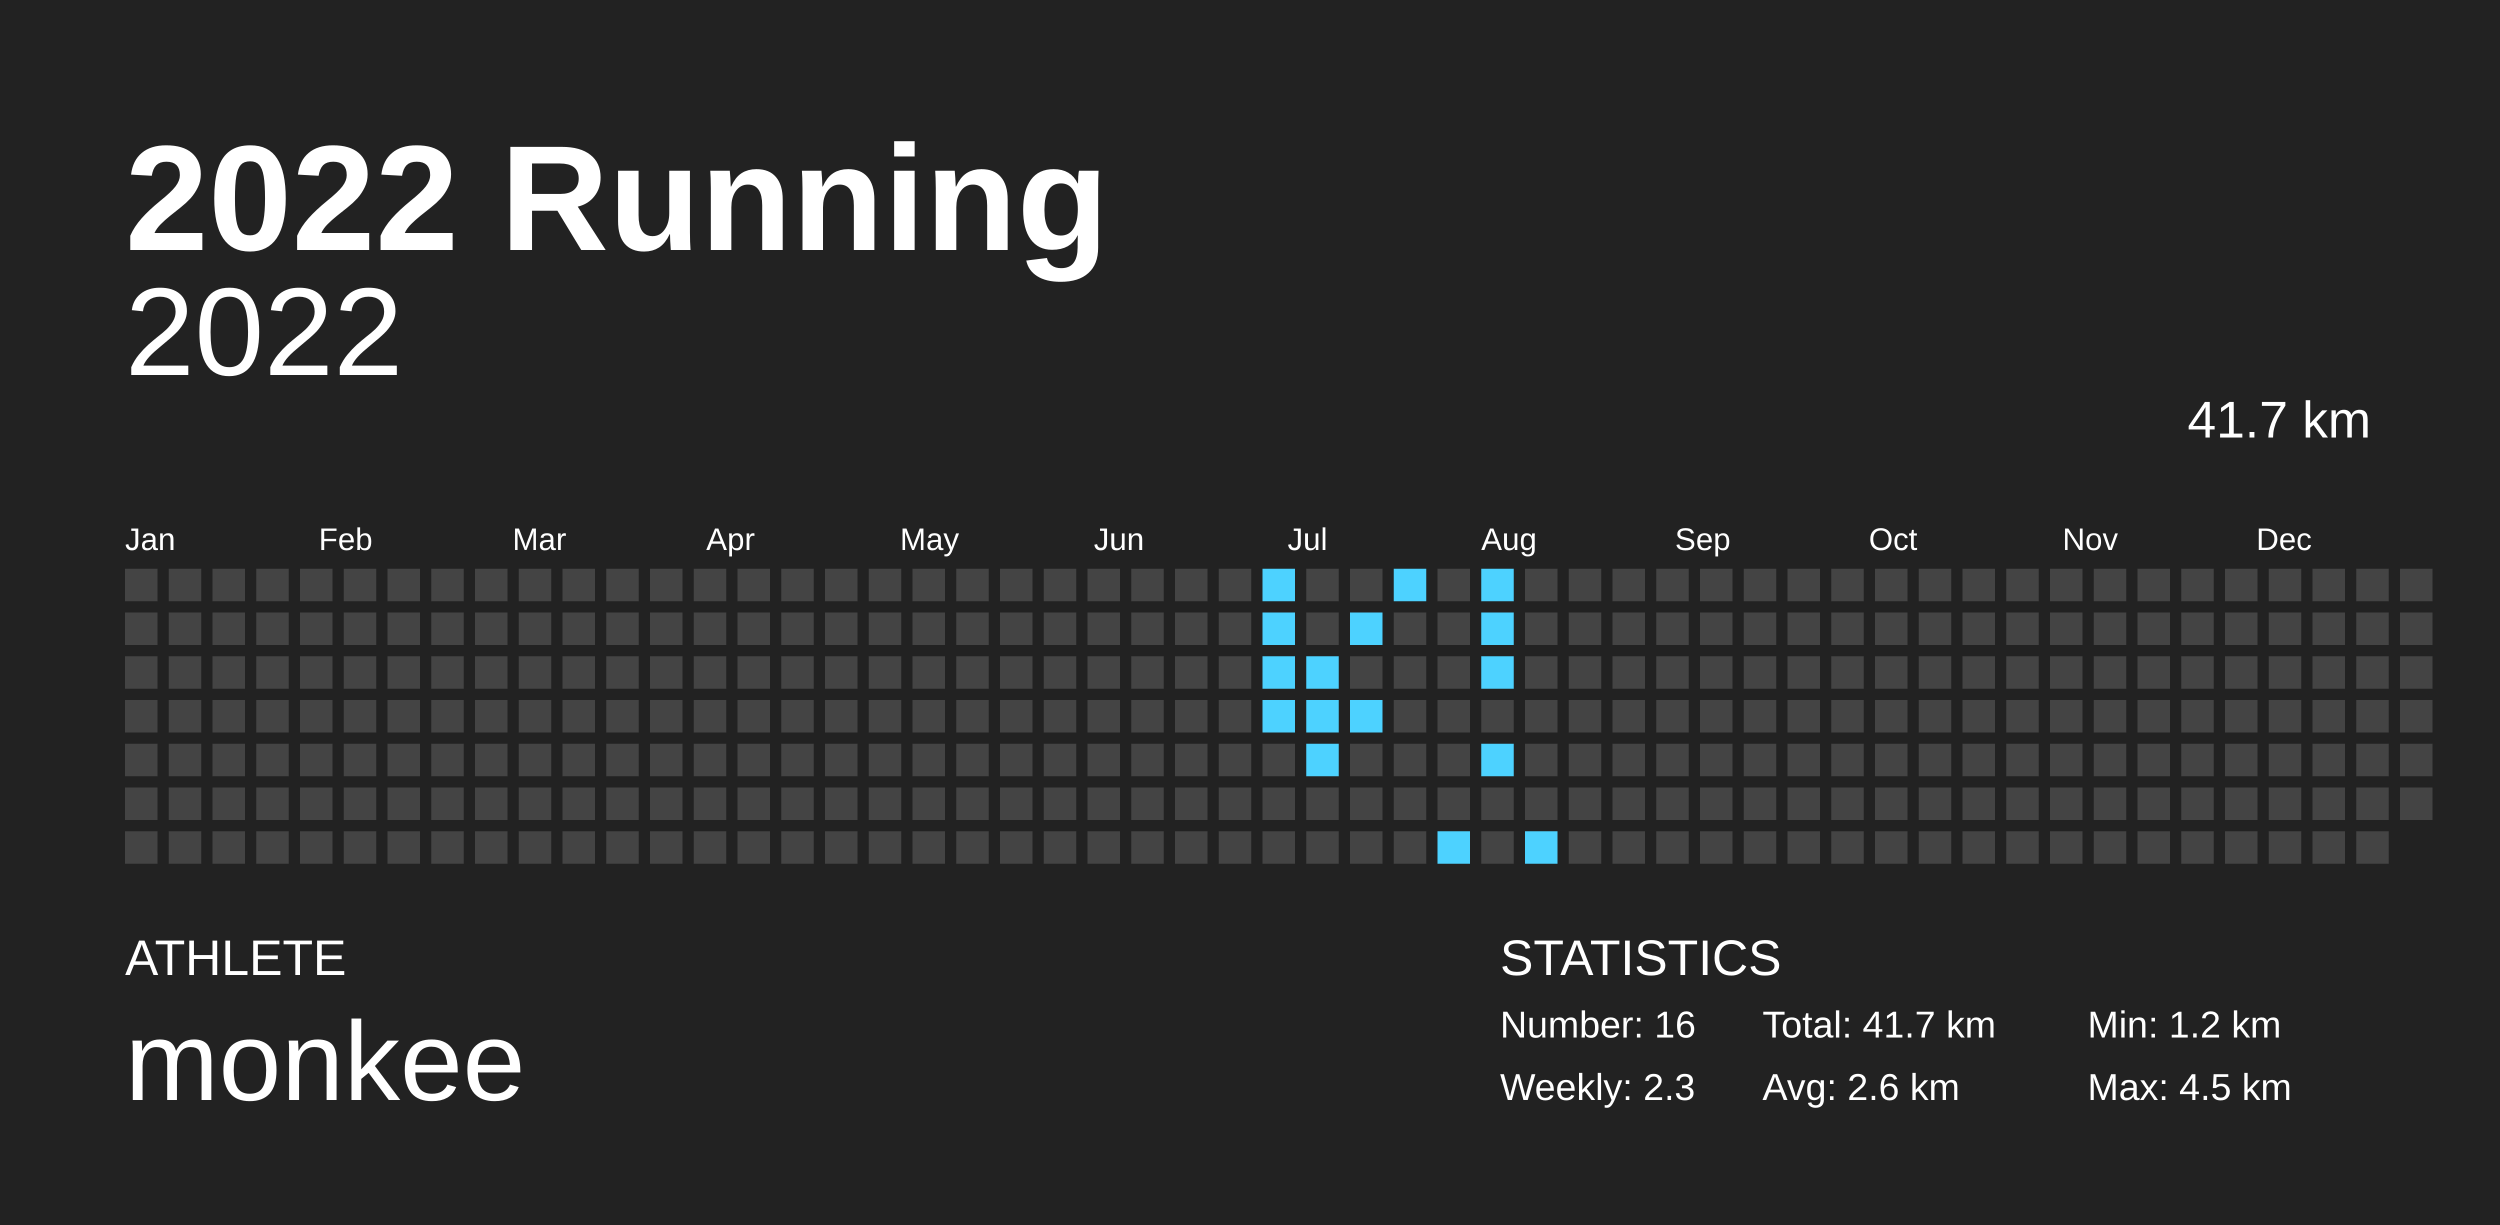
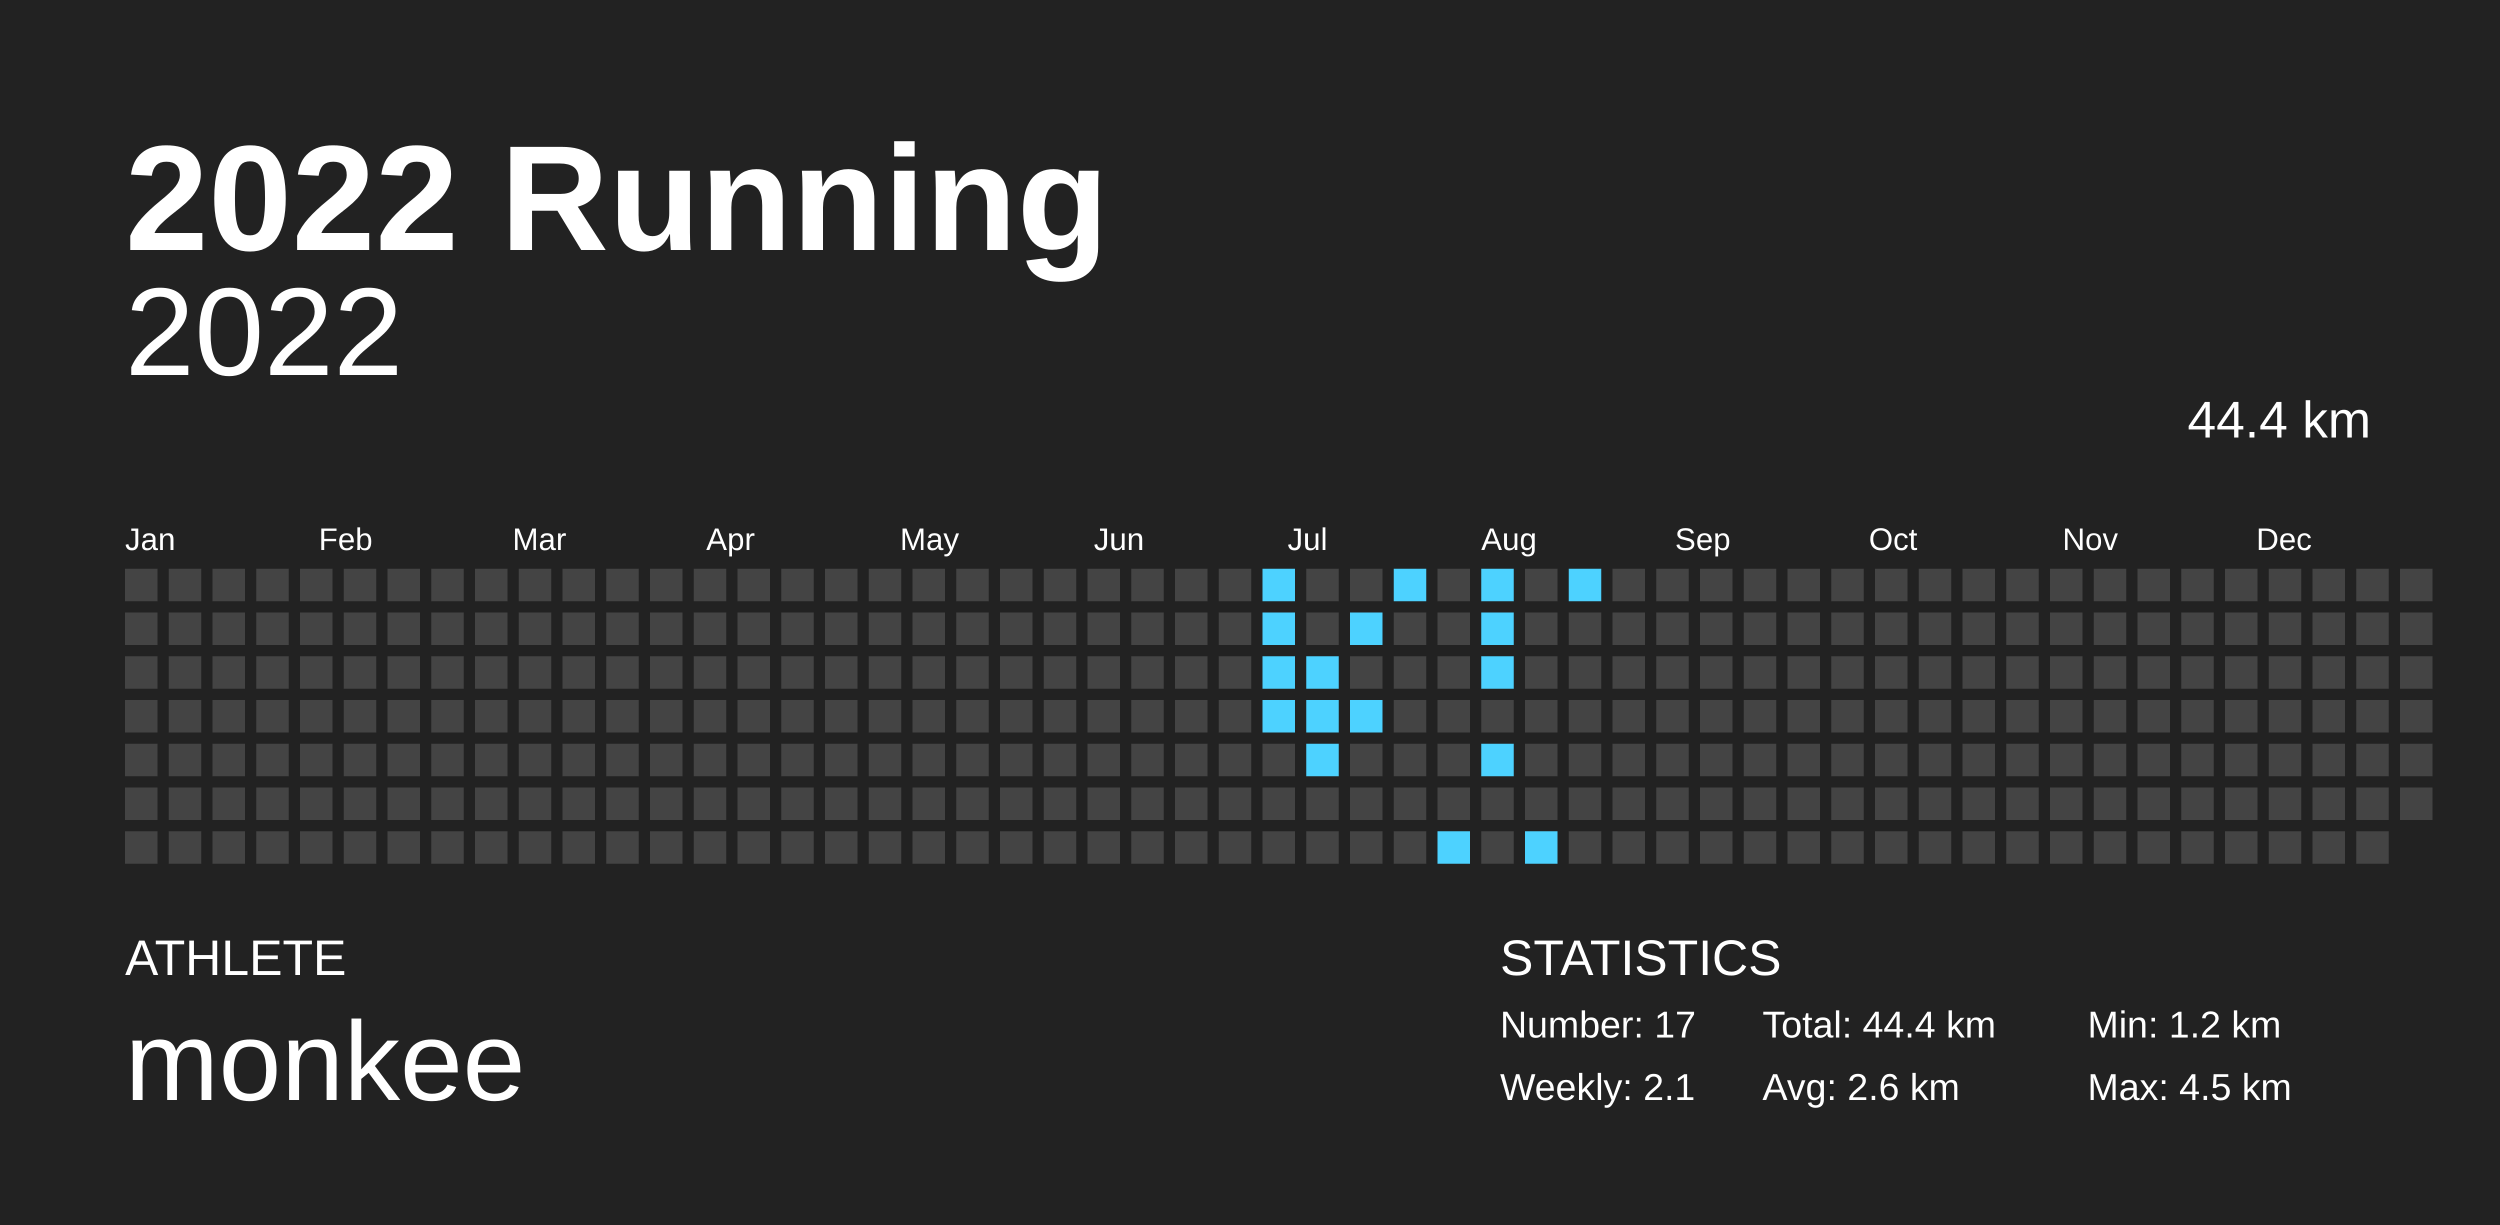
<svg xmlns="http://www.w3.org/2000/svg" baseProfile="full" height="98mm" version="1.1" viewBox="0,0,200,98" width="200mm">
  <defs />
  <rect fill="#222222" height="98" width="200" x="0" y="0" />
  <text fill="#FFFFFF" style="font-size:12px; font-family:Arial; font-weight:bold;" x="10" y="20">2022 Running</text>
  <text fill="#FFFFFF" style="font-size:4px; font-family:Arial" x="10" y="78">ATHLETE</text>
  <text fill="#FFFFFF" style="font-size:9px; font-family:Arial" x="10" y="88">monkee</text>
  <text fill="#FFFFFF" style="font-size:4px; font-family:Arial" x="120" y="78">STATISTICS</text>
-   <text fill="#FFFFFF" style="font-size:3px; font-family:Arial" x="120" y="83">Number: 16</text>
-   <text fill="#FFFFFF" style="font-size:3px; font-family:Arial" x="120" y="88">Weekly: 2.3</text>
-   <text fill="#FFFFFF" style="font-size:3px; font-family:Arial" x="141" y="83">Total: 41.7 km</text>
+   <text fill="#FFFFFF" style="font-size:3px; font-family:Arial" x="120" y="83">Number: 17</text>
+   <text fill="#FFFFFF" style="font-size:3px; font-family:Arial" x="120" y="88">Weekly: 2.1</text>
+   <text fill="#FFFFFF" style="font-size:3px; font-family:Arial" x="141" y="83">Total: 44.4 km</text>
  <text fill="#FFFFFF" style="font-size:3px; font-family:Arial" x="141" y="88">Avg: 2.6 km</text>
  <text fill="#FFFFFF" style="font-size:3px; font-family:Arial" x="167" y="83">Min: 1.2 km</text>
  <text fill="#FFFFFF" style="font-size:3px; font-family:Arial" x="167" y="88">Max: 4.5 km</text>
  <text alignment-baseline="hanging" fill="#FFFFFF" style="font-size:10.0px; font-family:Arial;" x="10" y="30">2022</text>
-   <text alignment-baseline="hanging" fill="#FFFFFF" style="font-size:4.125px; font-family:Arial;" x="175" y="35">41.7 km</text>
+   <text alignment-baseline="hanging" fill="#FFFFFF" style="font-size:4.125px; font-family:Arial;" x="175" y="35">44.4 km</text>
  <text fill="#FFFFFF" style="font-size:2.5px; font-family:Arial" x="10.0" y="44">Jan</text>
  <text fill="#FFFFFF" style="font-size:2.5px; font-family:Arial" x="25.5" y="44">Feb</text>
  <text fill="#FFFFFF" style="font-size:2.5px; font-family:Arial" x="41.0" y="44">Mar</text>
  <text fill="#FFFFFF" style="font-size:2.5px; font-family:Arial" x="56.5" y="44">Apr</text>
  <text fill="#FFFFFF" style="font-size:2.5px; font-family:Arial" x="72.0" y="44">May</text>
  <text fill="#FFFFFF" style="font-size:2.5px; font-family:Arial" x="87.5" y="44">Jun</text>
  <text fill="#FFFFFF" style="font-size:2.5px; font-family:Arial" x="103.0" y="44">Jul</text>
  <text fill="#FFFFFF" style="font-size:2.5px; font-family:Arial" x="118.5" y="44">Aug</text>
  <text fill="#FFFFFF" style="font-size:2.5px; font-family:Arial" x="134.0" y="44">Sep</text>
  <text fill="#FFFFFF" style="font-size:2.5px; font-family:Arial" x="149.5" y="44">Oct</text>
  <text fill="#FFFFFF" style="font-size:2.5px; font-family:Arial" x="165.0" y="44">Nov</text>
  <text fill="#FFFFFF" style="font-size:2.5px; font-family:Arial" x="180.5" y="44">Dec</text>
  <rect fill="#444444" height="2.6" width="2.6" x="10.0" y="45.5" />
  <rect fill="#444444" height="2.6" width="2.6" x="10.0" y="49.0" />
  <rect fill="#444444" height="2.6" width="2.6" x="10.0" y="52.5" />
  <rect fill="#444444" height="2.6" width="2.6" x="10.0" y="56.0" />
  <rect fill="#444444" height="2.6" width="2.6" x="10.0" y="59.5" />
  <rect fill="#444444" height="2.6" width="2.6" x="10.0" y="63.0" />
  <rect fill="#444444" height="2.6" width="2.6" x="10.0" y="66.5" />
  <rect fill="#444444" height="2.6" width="2.6" x="13.5" y="45.5" />
  <rect fill="#444444" height="2.6" width="2.6" x="13.5" y="49.0" />
  <rect fill="#444444" height="2.6" width="2.6" x="13.5" y="52.5" />
  <rect fill="#444444" height="2.6" width="2.6" x="13.5" y="56.0" />
  <rect fill="#444444" height="2.6" width="2.6" x="13.5" y="59.5" />
  <rect fill="#444444" height="2.6" width="2.6" x="13.5" y="63.0" />
  <rect fill="#444444" height="2.6" width="2.6" x="13.5" y="66.5" />
  <rect fill="#444444" height="2.6" width="2.6" x="17.0" y="45.5" />
  <rect fill="#444444" height="2.6" width="2.6" x="17.0" y="49.0" />
  <rect fill="#444444" height="2.6" width="2.6" x="17.0" y="52.5" />
  <rect fill="#444444" height="2.6" width="2.6" x="17.0" y="56.0" />
  <rect fill="#444444" height="2.6" width="2.6" x="17.0" y="59.5" />
  <rect fill="#444444" height="2.6" width="2.6" x="17.0" y="63.0" />
  <rect fill="#444444" height="2.6" width="2.6" x="17.0" y="66.5" />
  <rect fill="#444444" height="2.6" width="2.6" x="20.5" y="45.5" />
  <rect fill="#444444" height="2.6" width="2.6" x="20.5" y="49.0" />
  <rect fill="#444444" height="2.6" width="2.6" x="20.5" y="52.5" />
  <rect fill="#444444" height="2.6" width="2.6" x="20.5" y="56.0" />
  <rect fill="#444444" height="2.6" width="2.6" x="20.5" y="59.5" />
  <rect fill="#444444" height="2.6" width="2.6" x="20.5" y="63.0" />
  <rect fill="#444444" height="2.6" width="2.6" x="20.5" y="66.5" />
  <rect fill="#444444" height="2.6" width="2.6" x="24.0" y="45.5" />
  <rect fill="#444444" height="2.6" width="2.6" x="24.0" y="49.0" />
  <rect fill="#444444" height="2.6" width="2.6" x="24.0" y="52.5" />
  <rect fill="#444444" height="2.6" width="2.6" x="24.0" y="56.0" />
  <rect fill="#444444" height="2.6" width="2.6" x="24.0" y="59.5" />
  <rect fill="#444444" height="2.6" width="2.6" x="24.0" y="63.0" />
  <rect fill="#444444" height="2.6" width="2.6" x="24.0" y="66.5" />
  <rect fill="#444444" height="2.6" width="2.6" x="27.5" y="45.5" />
  <rect fill="#444444" height="2.6" width="2.6" x="27.5" y="49.0" />
  <rect fill="#444444" height="2.6" width="2.6" x="27.5" y="52.5" />
  <rect fill="#444444" height="2.6" width="2.6" x="27.5" y="56.0" />
  <rect fill="#444444" height="2.6" width="2.6" x="27.5" y="59.5" />
  <rect fill="#444444" height="2.6" width="2.6" x="27.5" y="63.0" />
  <rect fill="#444444" height="2.6" width="2.6" x="27.5" y="66.5" />
  <rect fill="#444444" height="2.6" width="2.6" x="31.0" y="45.5" />
  <rect fill="#444444" height="2.6" width="2.6" x="31.0" y="49.0" />
  <rect fill="#444444" height="2.6" width="2.6" x="31.0" y="52.5" />
  <rect fill="#444444" height="2.6" width="2.6" x="31.0" y="56.0" />
  <rect fill="#444444" height="2.6" width="2.6" x="31.0" y="59.5" />
  <rect fill="#444444" height="2.6" width="2.6" x="31.0" y="63.0" />
  <rect fill="#444444" height="2.6" width="2.6" x="31.0" y="66.5" />
  <rect fill="#444444" height="2.6" width="2.6" x="34.5" y="45.5" />
  <rect fill="#444444" height="2.6" width="2.6" x="34.5" y="49.0" />
  <rect fill="#444444" height="2.6" width="2.6" x="34.5" y="52.5" />
  <rect fill="#444444" height="2.6" width="2.6" x="34.5" y="56.0" />
  <rect fill="#444444" height="2.6" width="2.6" x="34.5" y="59.5" />
  <rect fill="#444444" height="2.6" width="2.6" x="34.5" y="63.0" />
  <rect fill="#444444" height="2.6" width="2.6" x="34.5" y="66.5" />
  <rect fill="#444444" height="2.6" width="2.6" x="38.0" y="45.5" />
  <rect fill="#444444" height="2.6" width="2.6" x="38.0" y="49.0" />
  <rect fill="#444444" height="2.6" width="2.6" x="38.0" y="52.5" />
  <rect fill="#444444" height="2.6" width="2.6" x="38.0" y="56.0" />
  <rect fill="#444444" height="2.6" width="2.6" x="38.0" y="59.5" />
  <rect fill="#444444" height="2.6" width="2.6" x="38.0" y="63.0" />
  <rect fill="#444444" height="2.6" width="2.6" x="38.0" y="66.5" />
  <rect fill="#444444" height="2.6" width="2.6" x="41.5" y="45.5" />
  <rect fill="#444444" height="2.6" width="2.6" x="41.5" y="49.0" />
  <rect fill="#444444" height="2.6" width="2.6" x="41.5" y="52.5" />
  <rect fill="#444444" height="2.6" width="2.6" x="41.5" y="56.0" />
  <rect fill="#444444" height="2.6" width="2.6" x="41.5" y="59.5" />
  <rect fill="#444444" height="2.6" width="2.6" x="41.5" y="63.0" />
  <rect fill="#444444" height="2.6" width="2.6" x="41.5" y="66.5" />
  <rect fill="#444444" height="2.6" width="2.6" x="45.0" y="45.5" />
  <rect fill="#444444" height="2.6" width="2.6" x="45.0" y="49.0" />
  <rect fill="#444444" height="2.6" width="2.6" x="45.0" y="52.5" />
  <rect fill="#444444" height="2.6" width="2.6" x="45.0" y="56.0" />
  <rect fill="#444444" height="2.6" width="2.6" x="45.0" y="59.5" />
  <rect fill="#444444" height="2.6" width="2.6" x="45.0" y="63.0" />
  <rect fill="#444444" height="2.6" width="2.6" x="45.0" y="66.5" />
  <rect fill="#444444" height="2.6" width="2.6" x="48.5" y="45.5" />
  <rect fill="#444444" height="2.6" width="2.6" x="48.5" y="49.0" />
  <rect fill="#444444" height="2.6" width="2.6" x="48.5" y="52.5" />
  <rect fill="#444444" height="2.6" width="2.6" x="48.5" y="56.0" />
  <rect fill="#444444" height="2.6" width="2.6" x="48.5" y="59.5" />
  <rect fill="#444444" height="2.6" width="2.6" x="48.5" y="63.0" />
  <rect fill="#444444" height="2.6" width="2.6" x="48.5" y="66.5" />
  <rect fill="#444444" height="2.6" width="2.6" x="52.0" y="45.5" />
  <rect fill="#444444" height="2.6" width="2.6" x="52.0" y="49.0" />
  <rect fill="#444444" height="2.6" width="2.6" x="52.0" y="52.5" />
  <rect fill="#444444" height="2.6" width="2.6" x="52.0" y="56.0" />
  <rect fill="#444444" height="2.6" width="2.6" x="52.0" y="59.5" />
  <rect fill="#444444" height="2.6" width="2.6" x="52.0" y="63.0" />
  <rect fill="#444444" height="2.6" width="2.6" x="52.0" y="66.5" />
  <rect fill="#444444" height="2.6" width="2.6" x="55.5" y="45.5" />
  <rect fill="#444444" height="2.6" width="2.6" x="55.5" y="49.0" />
  <rect fill="#444444" height="2.6" width="2.6" x="55.5" y="52.5" />
  <rect fill="#444444" height="2.6" width="2.6" x="55.5" y="56.0" />
  <rect fill="#444444" height="2.6" width="2.6" x="55.5" y="59.5" />
  <rect fill="#444444" height="2.6" width="2.6" x="55.5" y="63.0" />
  <rect fill="#444444" height="2.6" width="2.6" x="55.5" y="66.5" />
  <rect fill="#444444" height="2.6" width="2.6" x="59.0" y="45.5" />
  <rect fill="#444444" height="2.6" width="2.6" x="59.0" y="49.0" />
  <rect fill="#444444" height="2.6" width="2.6" x="59.0" y="52.5" />
  <rect fill="#444444" height="2.6" width="2.6" x="59.0" y="56.0" />
  <rect fill="#444444" height="2.6" width="2.6" x="59.0" y="59.5" />
  <rect fill="#444444" height="2.6" width="2.6" x="59.0" y="63.0" />
  <rect fill="#444444" height="2.6" width="2.6" x="59.0" y="66.5" />
  <rect fill="#444444" height="2.6" width="2.6" x="62.5" y="45.5" />
  <rect fill="#444444" height="2.6" width="2.6" x="62.5" y="49.0" />
  <rect fill="#444444" height="2.6" width="2.6" x="62.5" y="52.5" />
  <rect fill="#444444" height="2.6" width="2.6" x="62.5" y="56.0" />
  <rect fill="#444444" height="2.6" width="2.6" x="62.5" y="59.5" />
  <rect fill="#444444" height="2.6" width="2.6" x="62.5" y="63.0" />
  <rect fill="#444444" height="2.6" width="2.6" x="62.5" y="66.5" />
  <rect fill="#444444" height="2.6" width="2.6" x="66.0" y="45.5" />
  <rect fill="#444444" height="2.6" width="2.6" x="66.0" y="49.0" />
  <rect fill="#444444" height="2.6" width="2.6" x="66.0" y="52.5" />
  <rect fill="#444444" height="2.6" width="2.6" x="66.0" y="56.0" />
  <rect fill="#444444" height="2.6" width="2.6" x="66.0" y="59.5" />
  <rect fill="#444444" height="2.6" width="2.6" x="66.0" y="63.0" />
  <rect fill="#444444" height="2.6" width="2.6" x="66.0" y="66.5" />
  <rect fill="#444444" height="2.6" width="2.6" x="69.5" y="45.5" />
  <rect fill="#444444" height="2.6" width="2.6" x="69.5" y="49.0" />
  <rect fill="#444444" height="2.6" width="2.6" x="69.5" y="52.5" />
  <rect fill="#444444" height="2.6" width="2.6" x="69.5" y="56.0" />
  <rect fill="#444444" height="2.6" width="2.6" x="69.5" y="59.5" />
  <rect fill="#444444" height="2.6" width="2.6" x="69.5" y="63.0" />
  <rect fill="#444444" height="2.6" width="2.6" x="69.5" y="66.5" />
  <rect fill="#444444" height="2.6" width="2.6" x="73.0" y="45.5" />
  <rect fill="#444444" height="2.6" width="2.6" x="73.0" y="49.0" />
  <rect fill="#444444" height="2.6" width="2.6" x="73.0" y="52.5" />
  <rect fill="#444444" height="2.6" width="2.6" x="73.0" y="56.0" />
  <rect fill="#444444" height="2.6" width="2.6" x="73.0" y="59.5" />
  <rect fill="#444444" height="2.6" width="2.6" x="73.0" y="63.0" />
  <rect fill="#444444" height="2.6" width="2.6" x="73.0" y="66.5" />
  <rect fill="#444444" height="2.6" width="2.6" x="76.5" y="45.5" />
  <rect fill="#444444" height="2.6" width="2.6" x="76.5" y="49.0" />
  <rect fill="#444444" height="2.6" width="2.6" x="76.5" y="52.5" />
  <rect fill="#444444" height="2.6" width="2.6" x="76.5" y="56.0" />
  <rect fill="#444444" height="2.6" width="2.6" x="76.5" y="59.5" />
  <rect fill="#444444" height="2.6" width="2.6" x="76.5" y="63.0" />
  <rect fill="#444444" height="2.6" width="2.6" x="76.5" y="66.5" />
  <rect fill="#444444" height="2.6" width="2.6" x="80.0" y="45.5" />
  <rect fill="#444444" height="2.6" width="2.6" x="80.0" y="49.0" />
  <rect fill="#444444" height="2.6" width="2.6" x="80.0" y="52.5" />
  <rect fill="#444444" height="2.6" width="2.6" x="80.0" y="56.0" />
  <rect fill="#444444" height="2.6" width="2.6" x="80.0" y="59.5" />
  <rect fill="#444444" height="2.6" width="2.6" x="80.0" y="63.0" />
  <rect fill="#444444" height="2.6" width="2.6" x="80.0" y="66.5" />
  <rect fill="#444444" height="2.6" width="2.6" x="83.5" y="45.5" />
  <rect fill="#444444" height="2.6" width="2.6" x="83.5" y="49.0" />
  <rect fill="#444444" height="2.6" width="2.6" x="83.5" y="52.5" />
  <rect fill="#444444" height="2.6" width="2.6" x="83.5" y="56.0" />
  <rect fill="#444444" height="2.6" width="2.6" x="83.5" y="59.5" />
  <rect fill="#444444" height="2.6" width="2.6" x="83.5" y="63.0" />
  <rect fill="#444444" height="2.6" width="2.6" x="83.5" y="66.5" />
  <rect fill="#444444" height="2.6" width="2.6" x="87.0" y="45.5" />
  <rect fill="#444444" height="2.6" width="2.6" x="87.0" y="49.0" />
  <rect fill="#444444" height="2.6" width="2.6" x="87.0" y="52.5" />
  <rect fill="#444444" height="2.6" width="2.6" x="87.0" y="56.0" />
  <rect fill="#444444" height="2.6" width="2.6" x="87.0" y="59.5" />
  <rect fill="#444444" height="2.6" width="2.6" x="87.0" y="63.0" />
  <rect fill="#444444" height="2.6" width="2.6" x="87.0" y="66.5" />
  <rect fill="#444444" height="2.6" width="2.6" x="90.5" y="45.5" />
  <rect fill="#444444" height="2.6" width="2.6" x="90.5" y="49.0" />
  <rect fill="#444444" height="2.6" width="2.6" x="90.5" y="52.5" />
  <rect fill="#444444" height="2.6" width="2.6" x="90.5" y="56.0" />
  <rect fill="#444444" height="2.6" width="2.6" x="90.5" y="59.5" />
  <rect fill="#444444" height="2.6" width="2.6" x="90.5" y="63.0" />
  <rect fill="#444444" height="2.6" width="2.6" x="90.5" y="66.5" />
  <rect fill="#444444" height="2.6" width="2.6" x="94.0" y="45.5" />
  <rect fill="#444444" height="2.6" width="2.6" x="94.0" y="49.0" />
  <rect fill="#444444" height="2.6" width="2.6" x="94.0" y="52.5" />
  <rect fill="#444444" height="2.6" width="2.6" x="94.0" y="56.0" />
  <rect fill="#444444" height="2.6" width="2.6" x="94.0" y="59.5" />
  <rect fill="#444444" height="2.6" width="2.6" x="94.0" y="63.0" />
  <rect fill="#444444" height="2.6" width="2.6" x="94.0" y="66.5" />
  <rect fill="#444444" height="2.6" width="2.6" x="97.5" y="45.5" />
  <rect fill="#444444" height="2.6" width="2.6" x="97.5" y="49.0" />
  <rect fill="#444444" height="2.6" width="2.6" x="97.5" y="52.5" />
  <rect fill="#444444" height="2.6" width="2.6" x="97.5" y="56.0" />
  <rect fill="#444444" height="2.6" width="2.6" x="97.5" y="59.5" />
  <rect fill="#444444" height="2.6" width="2.6" x="97.5" y="63.0" />
  <rect fill="#444444" height="2.6" width="2.6" x="97.5" y="66.5" />
  <rect fill="#4dd2ff" height="2.6" width="2.6" x="101.0" y="45.5" />
  <rect fill="#4dd2ff" height="2.6" width="2.6" x="101.0" y="49.0" />
  <rect fill="#4dd2ff" height="2.6" width="2.6" x="101.0" y="52.5" />
  <rect fill="#4dd2ff" height="2.6" width="2.6" x="101.0" y="56.0" />
  <rect fill="#444444" height="2.6" width="2.6" x="101.0" y="59.5" />
  <rect fill="#444444" height="2.6" width="2.6" x="101.0" y="63.0" />
  <rect fill="#444444" height="2.6" width="2.6" x="101.0" y="66.5" />
  <rect fill="#444444" height="2.6" width="2.6" x="104.5" y="45.5" />
  <rect fill="#444444" height="2.6" width="2.6" x="104.5" y="49.0" />
  <rect fill="#4dd2ff" height="2.6" width="2.6" x="104.5" y="52.5" />
  <rect fill="#4dd2ff" height="2.6" width="2.6" x="104.5" y="56.0" />
  <rect fill="#4dd2ff" height="2.6" width="2.6" x="104.5" y="59.5" />
  <rect fill="#444444" height="2.6" width="2.6" x="104.5" y="63.0" />
  <rect fill="#444444" height="2.6" width="2.6" x="104.5" y="66.5" />
  <rect fill="#444444" height="2.6" width="2.6" x="108.0" y="45.5" />
  <rect fill="#4dd2ff" height="2.6" width="2.6" x="108.0" y="49.0" />
  <rect fill="#444444" height="2.6" width="2.6" x="108.0" y="52.5" />
  <rect fill="#4dd2ff" height="2.6" width="2.6" x="108.0" y="56.0" />
  <rect fill="#444444" height="2.6" width="2.6" x="108.0" y="59.5" />
  <rect fill="#444444" height="2.6" width="2.6" x="108.0" y="63.0" />
  <rect fill="#444444" height="2.6" width="2.6" x="108.0" y="66.5" />
  <rect fill="#4dd2ff" height="2.6" width="2.6" x="111.5" y="45.5" />
  <rect fill="#444444" height="2.6" width="2.6" x="111.5" y="49.0" />
  <rect fill="#444444" height="2.6" width="2.6" x="111.5" y="52.5" />
  <rect fill="#444444" height="2.6" width="2.6" x="111.5" y="56.0" />
  <rect fill="#444444" height="2.6" width="2.6" x="111.5" y="59.5" />
  <rect fill="#444444" height="2.6" width="2.6" x="111.5" y="63.0" />
  <rect fill="#444444" height="2.6" width="2.6" x="111.5" y="66.5" />
  <rect fill="#444444" height="2.6" width="2.6" x="115.0" y="45.5" />
  <rect fill="#444444" height="2.6" width="2.6" x="115.0" y="49.0" />
  <rect fill="#444444" height="2.6" width="2.6" x="115.0" y="52.5" />
  <rect fill="#444444" height="2.6" width="2.6" x="115.0" y="56.0" />
  <rect fill="#444444" height="2.6" width="2.6" x="115.0" y="59.5" />
  <rect fill="#444444" height="2.6" width="2.6" x="115.0" y="63.0" />
  <rect fill="#4dd2ff" height="2.6" width="2.6" x="115.0" y="66.5" />
  <rect fill="#4dd2ff" height="2.6" width="2.6" x="118.5" y="45.5" />
  <rect fill="#4dd2ff" height="2.6" width="2.6" x="118.5" y="49.0" />
  <rect fill="#4dd2ff" height="2.6" width="2.6" x="118.5" y="52.5" />
  <rect fill="#444444" height="2.6" width="2.6" x="118.5" y="56.0" />
  <rect fill="#4dd2ff" height="2.6" width="2.6" x="118.5" y="59.5" />
  <rect fill="#444444" height="2.6" width="2.6" x="118.5" y="63.0" />
  <rect fill="#444444" height="2.6" width="2.6" x="118.5" y="66.5" />
  <rect fill="#444444" height="2.6" width="2.6" x="122.0" y="45.5" />
  <rect fill="#444444" height="2.6" width="2.6" x="122.0" y="49.0" />
  <rect fill="#444444" height="2.6" width="2.6" x="122.0" y="52.5" />
  <rect fill="#444444" height="2.6" width="2.6" x="122.0" y="56.0" />
  <rect fill="#444444" height="2.6" width="2.6" x="122.0" y="59.5" />
  <rect fill="#444444" height="2.6" width="2.6" x="122.0" y="63.0" />
  <rect fill="#4dd2ff" height="2.6" width="2.6" x="122.0" y="66.5" />
-   <rect fill="#444444" height="2.6" width="2.6" x="125.5" y="45.5" />
+   <rect fill="#4dd2ff" height="2.6" width="2.6" x="125.5" y="45.5" />
  <rect fill="#444444" height="2.6" width="2.6" x="125.5" y="49.0" />
  <rect fill="#444444" height="2.6" width="2.6" x="125.5" y="52.5" />
  <rect fill="#444444" height="2.6" width="2.6" x="125.5" y="56.0" />
  <rect fill="#444444" height="2.6" width="2.6" x="125.5" y="59.5" />
  <rect fill="#444444" height="2.6" width="2.6" x="125.5" y="63.0" />
  <rect fill="#444444" height="2.6" width="2.6" x="125.5" y="66.5" />
  <rect fill="#444444" height="2.6" width="2.6" x="129.0" y="45.5" />
  <rect fill="#444444" height="2.6" width="2.6" x="129.0" y="49.0" />
  <rect fill="#444444" height="2.6" width="2.6" x="129.0" y="52.5" />
  <rect fill="#444444" height="2.6" width="2.6" x="129.0" y="56.0" />
  <rect fill="#444444" height="2.6" width="2.6" x="129.0" y="59.5" />
  <rect fill="#444444" height="2.6" width="2.6" x="129.0" y="63.0" />
  <rect fill="#444444" height="2.6" width="2.6" x="129.0" y="66.5" />
  <rect fill="#444444" height="2.6" width="2.6" x="132.5" y="45.5" />
  <rect fill="#444444" height="2.6" width="2.6" x="132.5" y="49.0" />
  <rect fill="#444444" height="2.6" width="2.6" x="132.5" y="52.5" />
  <rect fill="#444444" height="2.6" width="2.6" x="132.5" y="56.0" />
  <rect fill="#444444" height="2.6" width="2.6" x="132.5" y="59.5" />
  <rect fill="#444444" height="2.6" width="2.6" x="132.5" y="63.0" />
  <rect fill="#444444" height="2.6" width="2.6" x="132.5" y="66.5" />
  <rect fill="#444444" height="2.6" width="2.6" x="136.0" y="45.5" />
  <rect fill="#444444" height="2.6" width="2.6" x="136.0" y="49.0" />
  <rect fill="#444444" height="2.6" width="2.6" x="136.0" y="52.5" />
  <rect fill="#444444" height="2.6" width="2.6" x="136.0" y="56.0" />
  <rect fill="#444444" height="2.6" width="2.6" x="136.0" y="59.5" />
  <rect fill="#444444" height="2.6" width="2.6" x="136.0" y="63.0" />
  <rect fill="#444444" height="2.6" width="2.6" x="136.0" y="66.5" />
  <rect fill="#444444" height="2.6" width="2.6" x="139.5" y="45.5" />
  <rect fill="#444444" height="2.6" width="2.6" x="139.5" y="49.0" />
  <rect fill="#444444" height="2.6" width="2.6" x="139.5" y="52.5" />
  <rect fill="#444444" height="2.6" width="2.6" x="139.5" y="56.0" />
  <rect fill="#444444" height="2.6" width="2.6" x="139.5" y="59.5" />
  <rect fill="#444444" height="2.6" width="2.6" x="139.5" y="63.0" />
  <rect fill="#444444" height="2.6" width="2.6" x="139.5" y="66.5" />
  <rect fill="#444444" height="2.6" width="2.6" x="143.0" y="45.5" />
  <rect fill="#444444" height="2.6" width="2.6" x="143.0" y="49.0" />
  <rect fill="#444444" height="2.6" width="2.6" x="143.0" y="52.5" />
  <rect fill="#444444" height="2.6" width="2.6" x="143.0" y="56.0" />
  <rect fill="#444444" height="2.6" width="2.6" x="143.0" y="59.5" />
  <rect fill="#444444" height="2.6" width="2.6" x="143.0" y="63.0" />
  <rect fill="#444444" height="2.6" width="2.6" x="143.0" y="66.5" />
  <rect fill="#444444" height="2.6" width="2.6" x="146.5" y="45.5" />
  <rect fill="#444444" height="2.6" width="2.6" x="146.5" y="49.0" />
  <rect fill="#444444" height="2.6" width="2.6" x="146.5" y="52.5" />
  <rect fill="#444444" height="2.6" width="2.6" x="146.5" y="56.0" />
  <rect fill="#444444" height="2.6" width="2.6" x="146.5" y="59.5" />
  <rect fill="#444444" height="2.6" width="2.6" x="146.5" y="63.0" />
  <rect fill="#444444" height="2.6" width="2.6" x="146.5" y="66.5" />
  <rect fill="#444444" height="2.6" width="2.6" x="150.0" y="45.5" />
  <rect fill="#444444" height="2.6" width="2.6" x="150.0" y="49.0" />
  <rect fill="#444444" height="2.6" width="2.6" x="150.0" y="52.5" />
  <rect fill="#444444" height="2.6" width="2.6" x="150.0" y="56.0" />
  <rect fill="#444444" height="2.6" width="2.6" x="150.0" y="59.5" />
  <rect fill="#444444" height="2.6" width="2.6" x="150.0" y="63.0" />
  <rect fill="#444444" height="2.6" width="2.6" x="150.0" y="66.5" />
  <rect fill="#444444" height="2.6" width="2.6" x="153.5" y="45.5" />
  <rect fill="#444444" height="2.6" width="2.6" x="153.5" y="49.0" />
  <rect fill="#444444" height="2.6" width="2.6" x="153.5" y="52.5" />
  <rect fill="#444444" height="2.6" width="2.6" x="153.5" y="56.0" />
  <rect fill="#444444" height="2.6" width="2.6" x="153.5" y="59.5" />
  <rect fill="#444444" height="2.6" width="2.6" x="153.5" y="63.0" />
  <rect fill="#444444" height="2.6" width="2.6" x="153.5" y="66.5" />
  <rect fill="#444444" height="2.6" width="2.6" x="157.0" y="45.5" />
  <rect fill="#444444" height="2.6" width="2.6" x="157.0" y="49.0" />
  <rect fill="#444444" height="2.6" width="2.6" x="157.0" y="52.5" />
  <rect fill="#444444" height="2.6" width="2.6" x="157.0" y="56.0" />
  <rect fill="#444444" height="2.6" width="2.6" x="157.0" y="59.5" />
  <rect fill="#444444" height="2.6" width="2.6" x="157.0" y="63.0" />
  <rect fill="#444444" height="2.6" width="2.6" x="157.0" y="66.5" />
  <rect fill="#444444" height="2.6" width="2.6" x="160.5" y="45.5" />
  <rect fill="#444444" height="2.6" width="2.6" x="160.5" y="49.0" />
  <rect fill="#444444" height="2.6" width="2.6" x="160.5" y="52.5" />
  <rect fill="#444444" height="2.6" width="2.6" x="160.5" y="56.0" />
  <rect fill="#444444" height="2.6" width="2.6" x="160.5" y="59.5" />
  <rect fill="#444444" height="2.6" width="2.6" x="160.5" y="63.0" />
  <rect fill="#444444" height="2.6" width="2.6" x="160.5" y="66.5" />
  <rect fill="#444444" height="2.6" width="2.6" x="164.0" y="45.5" />
  <rect fill="#444444" height="2.6" width="2.6" x="164.0" y="49.0" />
  <rect fill="#444444" height="2.6" width="2.6" x="164.0" y="52.5" />
  <rect fill="#444444" height="2.6" width="2.6" x="164.0" y="56.0" />
  <rect fill="#444444" height="2.6" width="2.6" x="164.0" y="59.5" />
  <rect fill="#444444" height="2.6" width="2.6" x="164.0" y="63.0" />
  <rect fill="#444444" height="2.6" width="2.6" x="164.0" y="66.5" />
  <rect fill="#444444" height="2.6" width="2.6" x="167.5" y="45.5" />
  <rect fill="#444444" height="2.6" width="2.6" x="167.5" y="49.0" />
  <rect fill="#444444" height="2.6" width="2.6" x="167.5" y="52.5" />
  <rect fill="#444444" height="2.6" width="2.6" x="167.5" y="56.0" />
  <rect fill="#444444" height="2.6" width="2.6" x="167.5" y="59.5" />
  <rect fill="#444444" height="2.6" width="2.6" x="167.5" y="63.0" />
  <rect fill="#444444" height="2.6" width="2.6" x="167.5" y="66.5" />
  <rect fill="#444444" height="2.6" width="2.6" x="171.0" y="45.5" />
  <rect fill="#444444" height="2.6" width="2.6" x="171.0" y="49.0" />
  <rect fill="#444444" height="2.6" width="2.6" x="171.0" y="52.5" />
  <rect fill="#444444" height="2.6" width="2.6" x="171.0" y="56.0" />
  <rect fill="#444444" height="2.6" width="2.6" x="171.0" y="59.5" />
  <rect fill="#444444" height="2.6" width="2.6" x="171.0" y="63.0" />
  <rect fill="#444444" height="2.6" width="2.6" x="171.0" y="66.5" />
  <rect fill="#444444" height="2.6" width="2.6" x="174.5" y="45.5" />
  <rect fill="#444444" height="2.6" width="2.6" x="174.5" y="49.0" />
  <rect fill="#444444" height="2.6" width="2.6" x="174.5" y="52.5" />
  <rect fill="#444444" height="2.6" width="2.6" x="174.5" y="56.0" />
  <rect fill="#444444" height="2.6" width="2.6" x="174.5" y="59.5" />
  <rect fill="#444444" height="2.6" width="2.6" x="174.5" y="63.0" />
  <rect fill="#444444" height="2.6" width="2.6" x="174.5" y="66.5" />
  <rect fill="#444444" height="2.6" width="2.6" x="178.0" y="45.5" />
  <rect fill="#444444" height="2.6" width="2.6" x="178.0" y="49.0" />
  <rect fill="#444444" height="2.6" width="2.6" x="178.0" y="52.5" />
  <rect fill="#444444" height="2.6" width="2.6" x="178.0" y="56.0" />
  <rect fill="#444444" height="2.6" width="2.6" x="178.0" y="59.5" />
  <rect fill="#444444" height="2.6" width="2.6" x="178.0" y="63.0" />
  <rect fill="#444444" height="2.6" width="2.6" x="178.0" y="66.5" />
  <rect fill="#444444" height="2.6" width="2.6" x="181.5" y="45.5" />
  <rect fill="#444444" height="2.6" width="2.6" x="181.5" y="49.0" />
  <rect fill="#444444" height="2.6" width="2.6" x="181.5" y="52.5" />
  <rect fill="#444444" height="2.6" width="2.6" x="181.5" y="56.0" />
  <rect fill="#444444" height="2.6" width="2.6" x="181.5" y="59.5" />
  <rect fill="#444444" height="2.6" width="2.6" x="181.5" y="63.0" />
  <rect fill="#444444" height="2.6" width="2.6" x="181.5" y="66.5" />
  <rect fill="#444444" height="2.6" width="2.6" x="185.0" y="45.5" />
  <rect fill="#444444" height="2.6" width="2.6" x="185.0" y="49.0" />
  <rect fill="#444444" height="2.6" width="2.6" x="185.0" y="52.5" />
  <rect fill="#444444" height="2.6" width="2.6" x="185.0" y="56.0" />
  <rect fill="#444444" height="2.6" width="2.6" x="185.0" y="59.5" />
  <rect fill="#444444" height="2.6" width="2.6" x="185.0" y="63.0" />
  <rect fill="#444444" height="2.6" width="2.6" x="185.0" y="66.5" />
  <rect fill="#444444" height="2.6" width="2.6" x="188.5" y="45.5" />
  <rect fill="#444444" height="2.6" width="2.6" x="188.5" y="49.0" />
  <rect fill="#444444" height="2.6" width="2.6" x="188.5" y="52.5" />
  <rect fill="#444444" height="2.6" width="2.6" x="188.5" y="56.0" />
  <rect fill="#444444" height="2.6" width="2.6" x="188.5" y="59.5" />
  <rect fill="#444444" height="2.6" width="2.6" x="188.5" y="63.0" />
  <rect fill="#444444" height="2.6" width="2.6" x="188.5" y="66.5" />
  <rect fill="#444444" height="2.6" width="2.6" x="192.0" y="45.5" />
  <rect fill="#444444" height="2.6" width="2.6" x="192.0" y="49.0" />
  <rect fill="#444444" height="2.6" width="2.6" x="192.0" y="52.5" />
  <rect fill="#444444" height="2.6" width="2.6" x="192.0" y="56.0" />
  <rect fill="#444444" height="2.6" width="2.6" x="192.0" y="59.5" />
  <rect fill="#444444" height="2.6" width="2.6" x="192.0" y="63.0" />
</svg>
